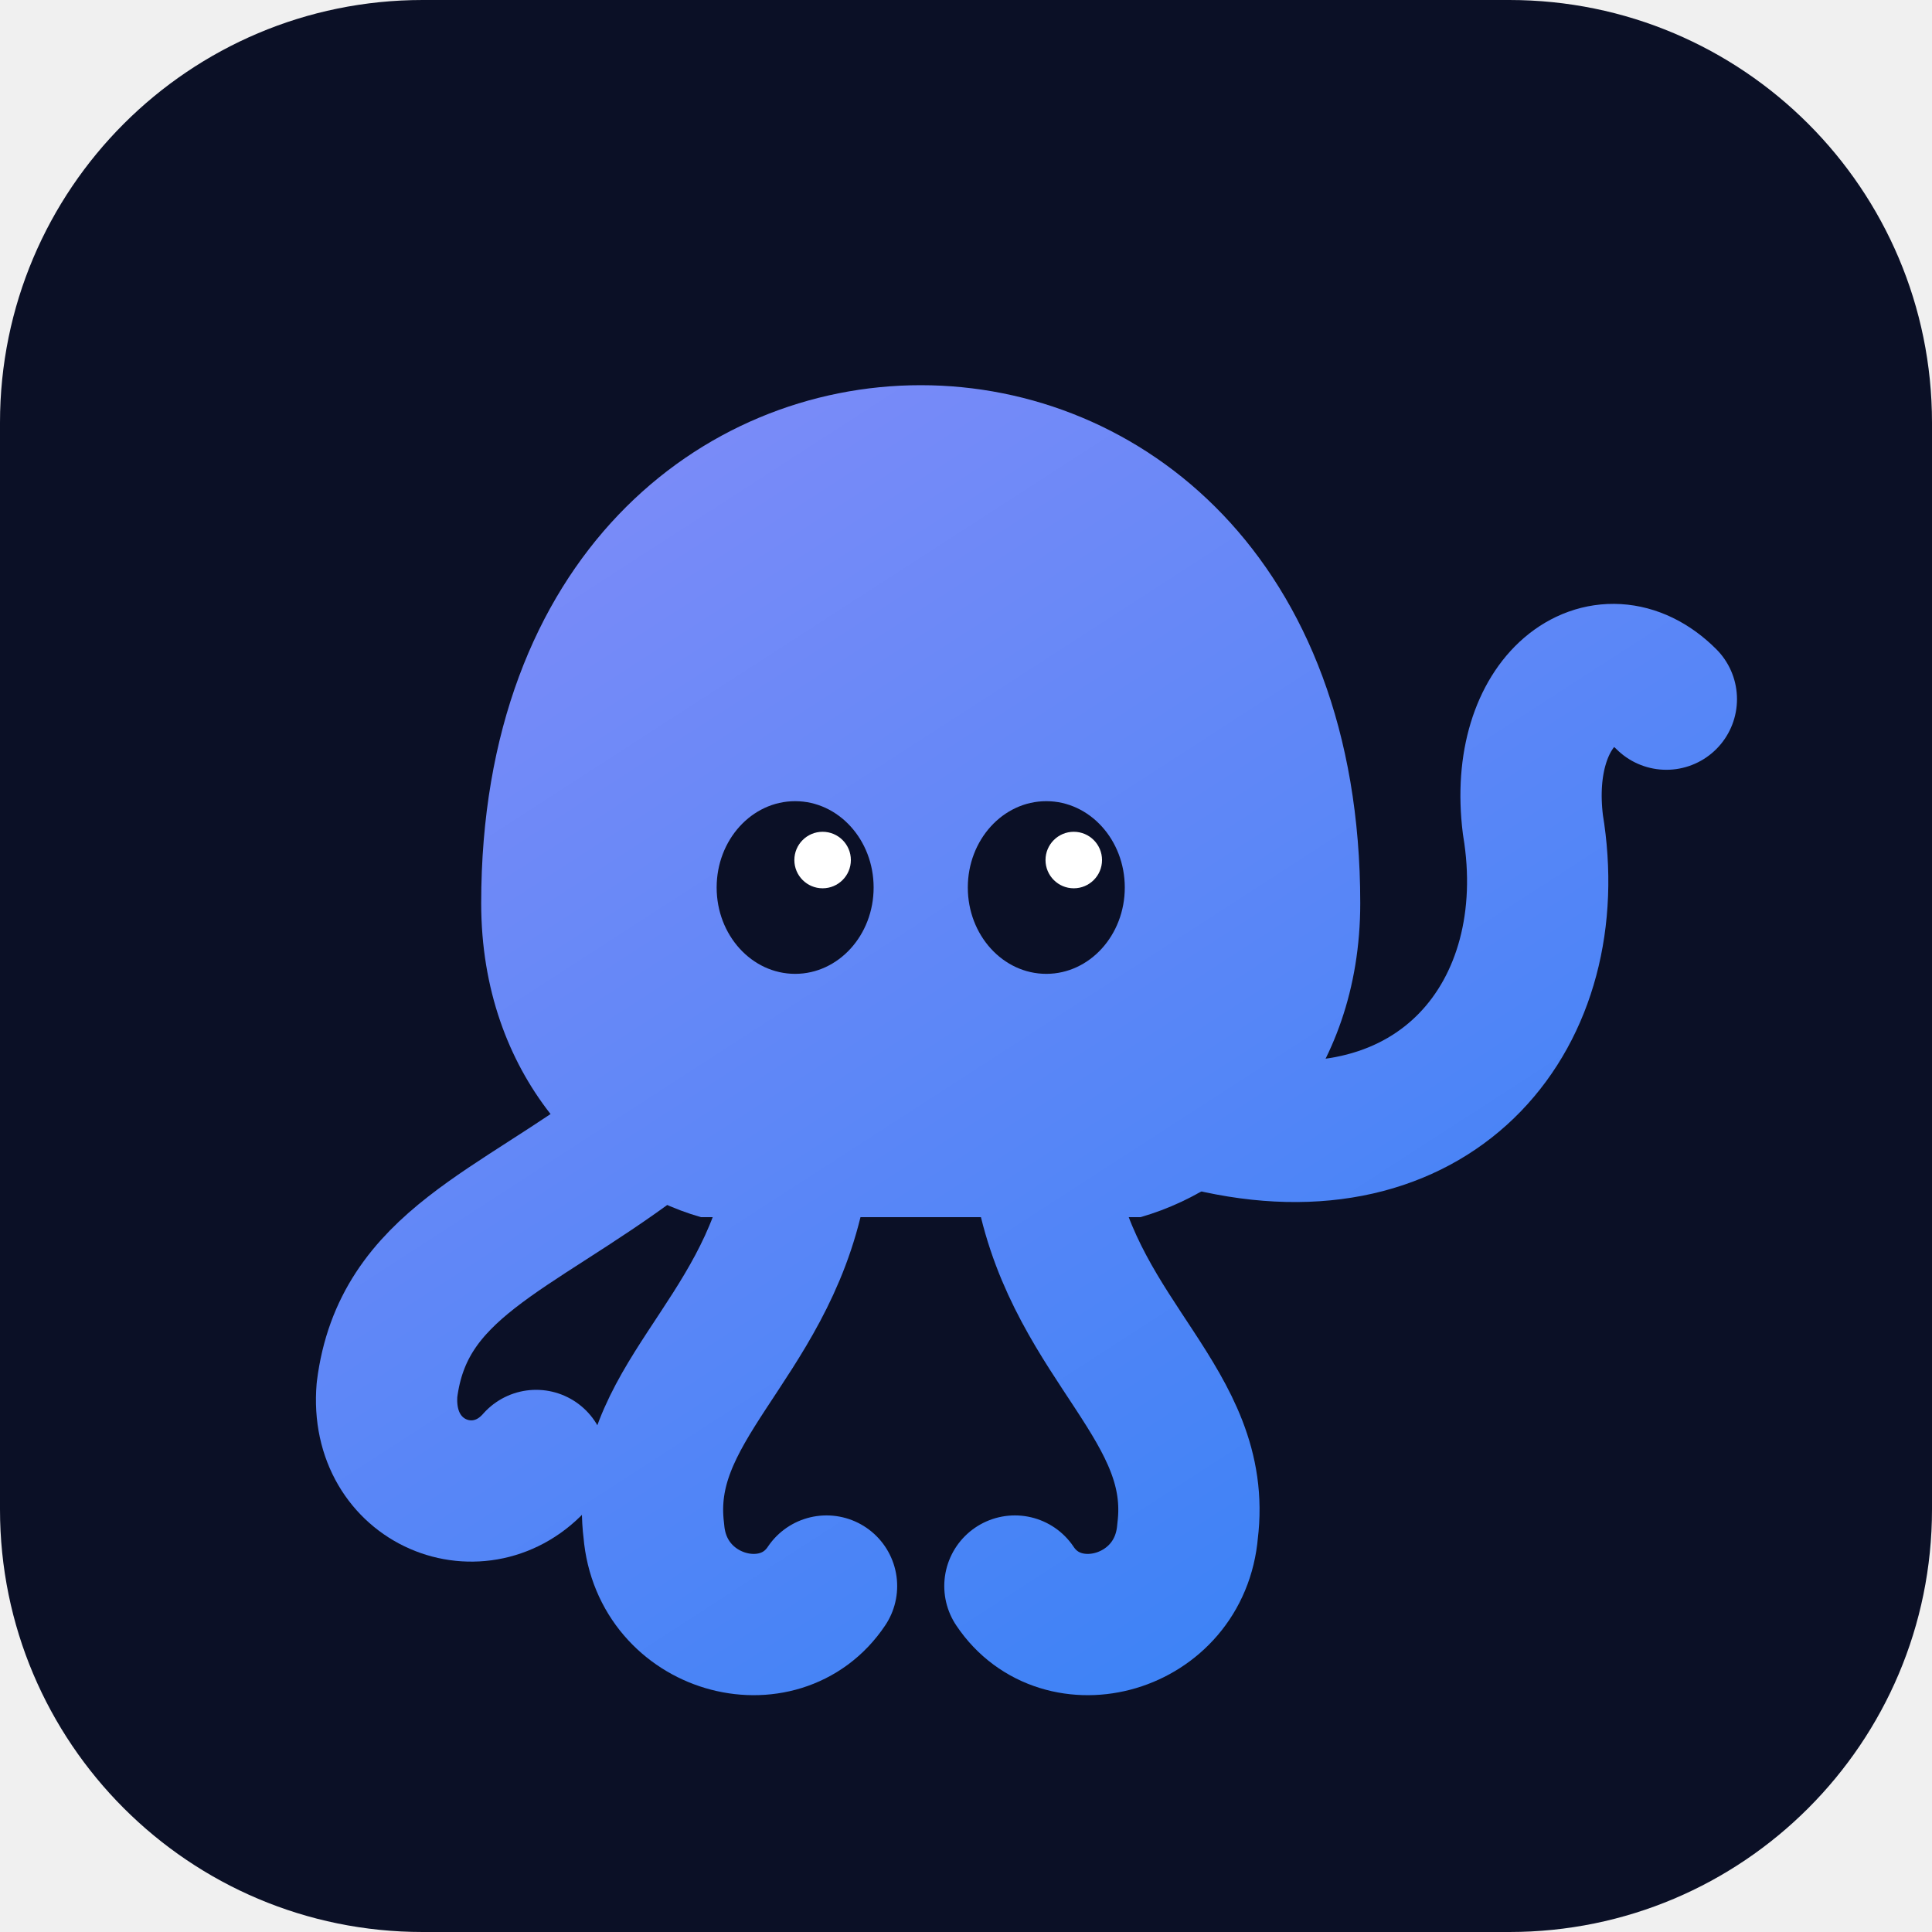
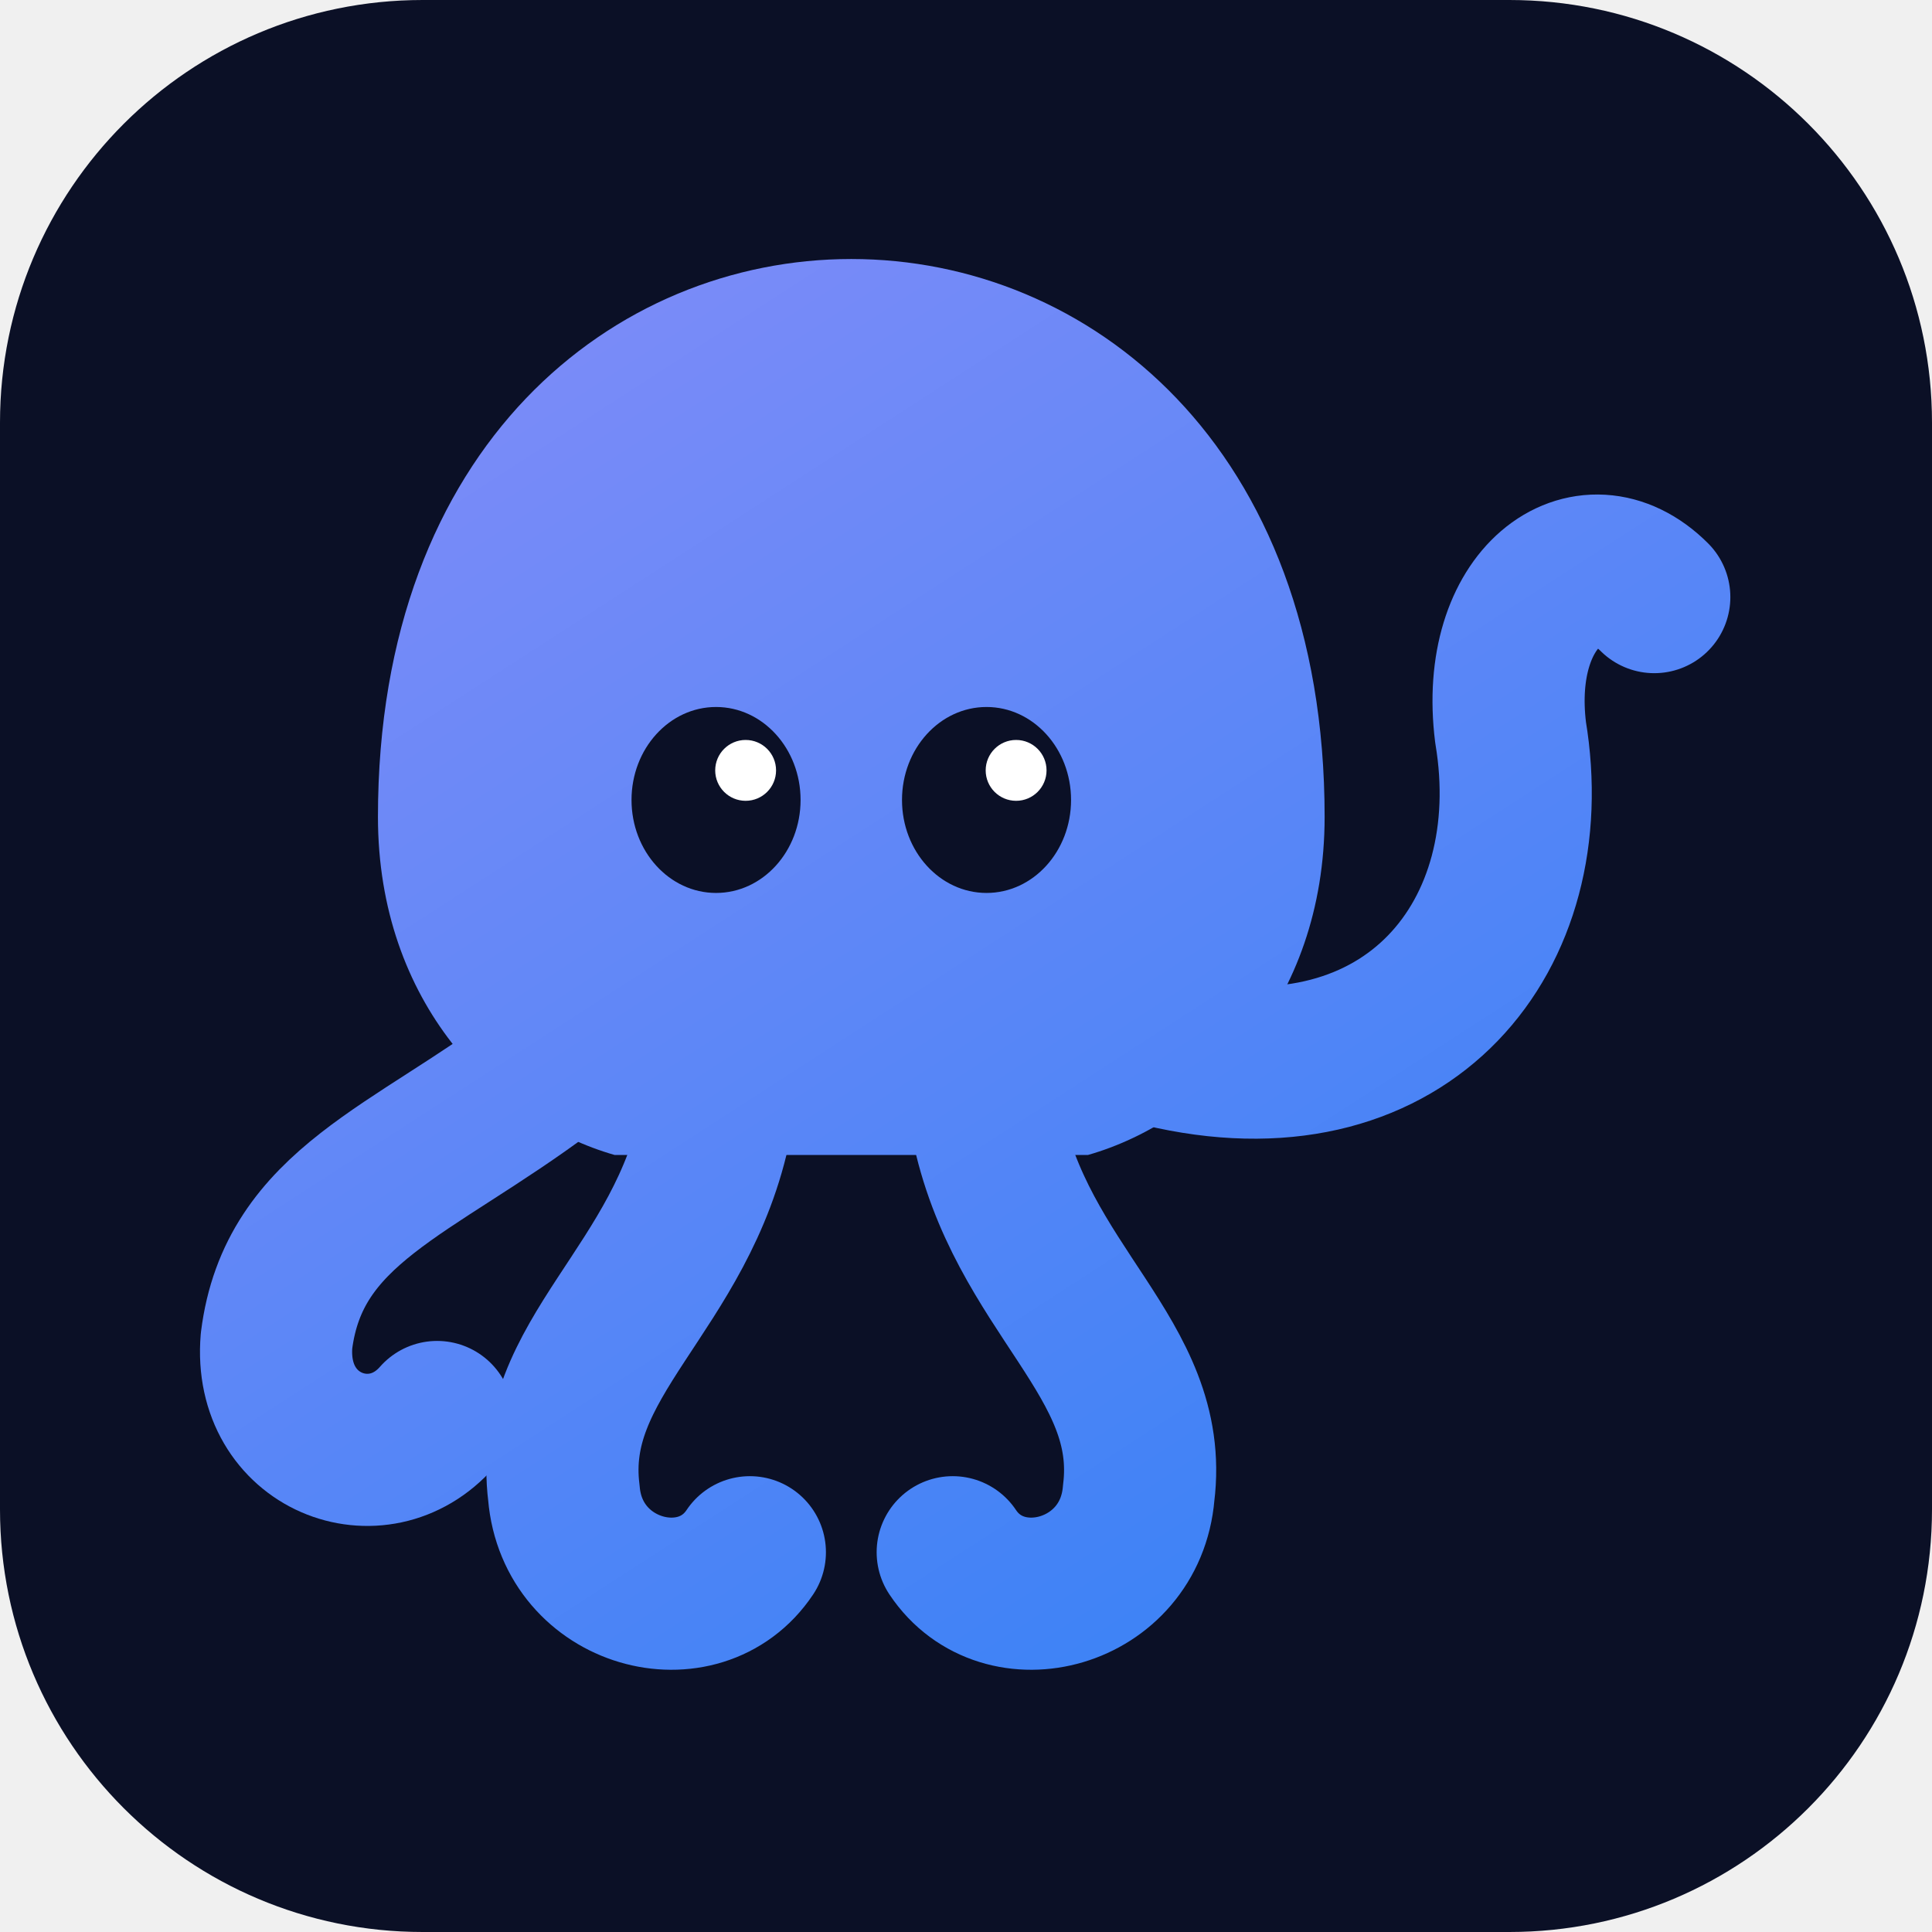
<svg xmlns="http://www.w3.org/2000/svg" viewBox="0 0 64 64">
  <defs>
    <linearGradient id="g" gradientUnits="userSpaceOnUse" x1="44" y1="26" x2="150" y2="190">
      <stop offset="0" stop-color="#818CF8" />
      <stop offset="1" stop-color="#3B82F6" />
    </linearGradient>
  </defs>
  <rect width="64" height="64" rx="14" fill="#0B1026" />
-   <g transform="translate(4.5 6) scale(.26)">
+   <g transform="translate(.2 1.3) scale(.28)">
    <g fill="none" stroke="url(#g)" stroke-width="18" stroke-linecap="round" stroke-linejoin="round">
      <path d="M64 122 C48 134 34 138 32 154 C31 166 44 171 51 163" />
      <path d="M84 128 C80 148 64 156 66 172 C67 184 82 188 88 179" />
      <path d="M116 128 C120 148 136 156 134 172 C133 184 118 188 112 179" />
      <path d="M138 120 C166 126 182 106 178 82 C176 66 187 58 195 66" />
    </g>
    <path d="M44 92 C44 48 72 26 100 26 C128 26 156 48 156 92 C156 114 142 128 128 132 L72 132 C58 128 44 114 44 92 Z" fill="url(#g)" />
    <ellipse cx="84" cy="90" rx="10" ry="11" fill="#0B1026" />
    <ellipse cx="116" cy="90" rx="10" ry="11" fill="#0B1026" />
    <circle cx="87.5" cy="86.5" r="3.6" fill="#fff" />
    <circle cx="119.5" cy="86.5" r="3.6" fill="#fff" />
  </g>
</svg>
